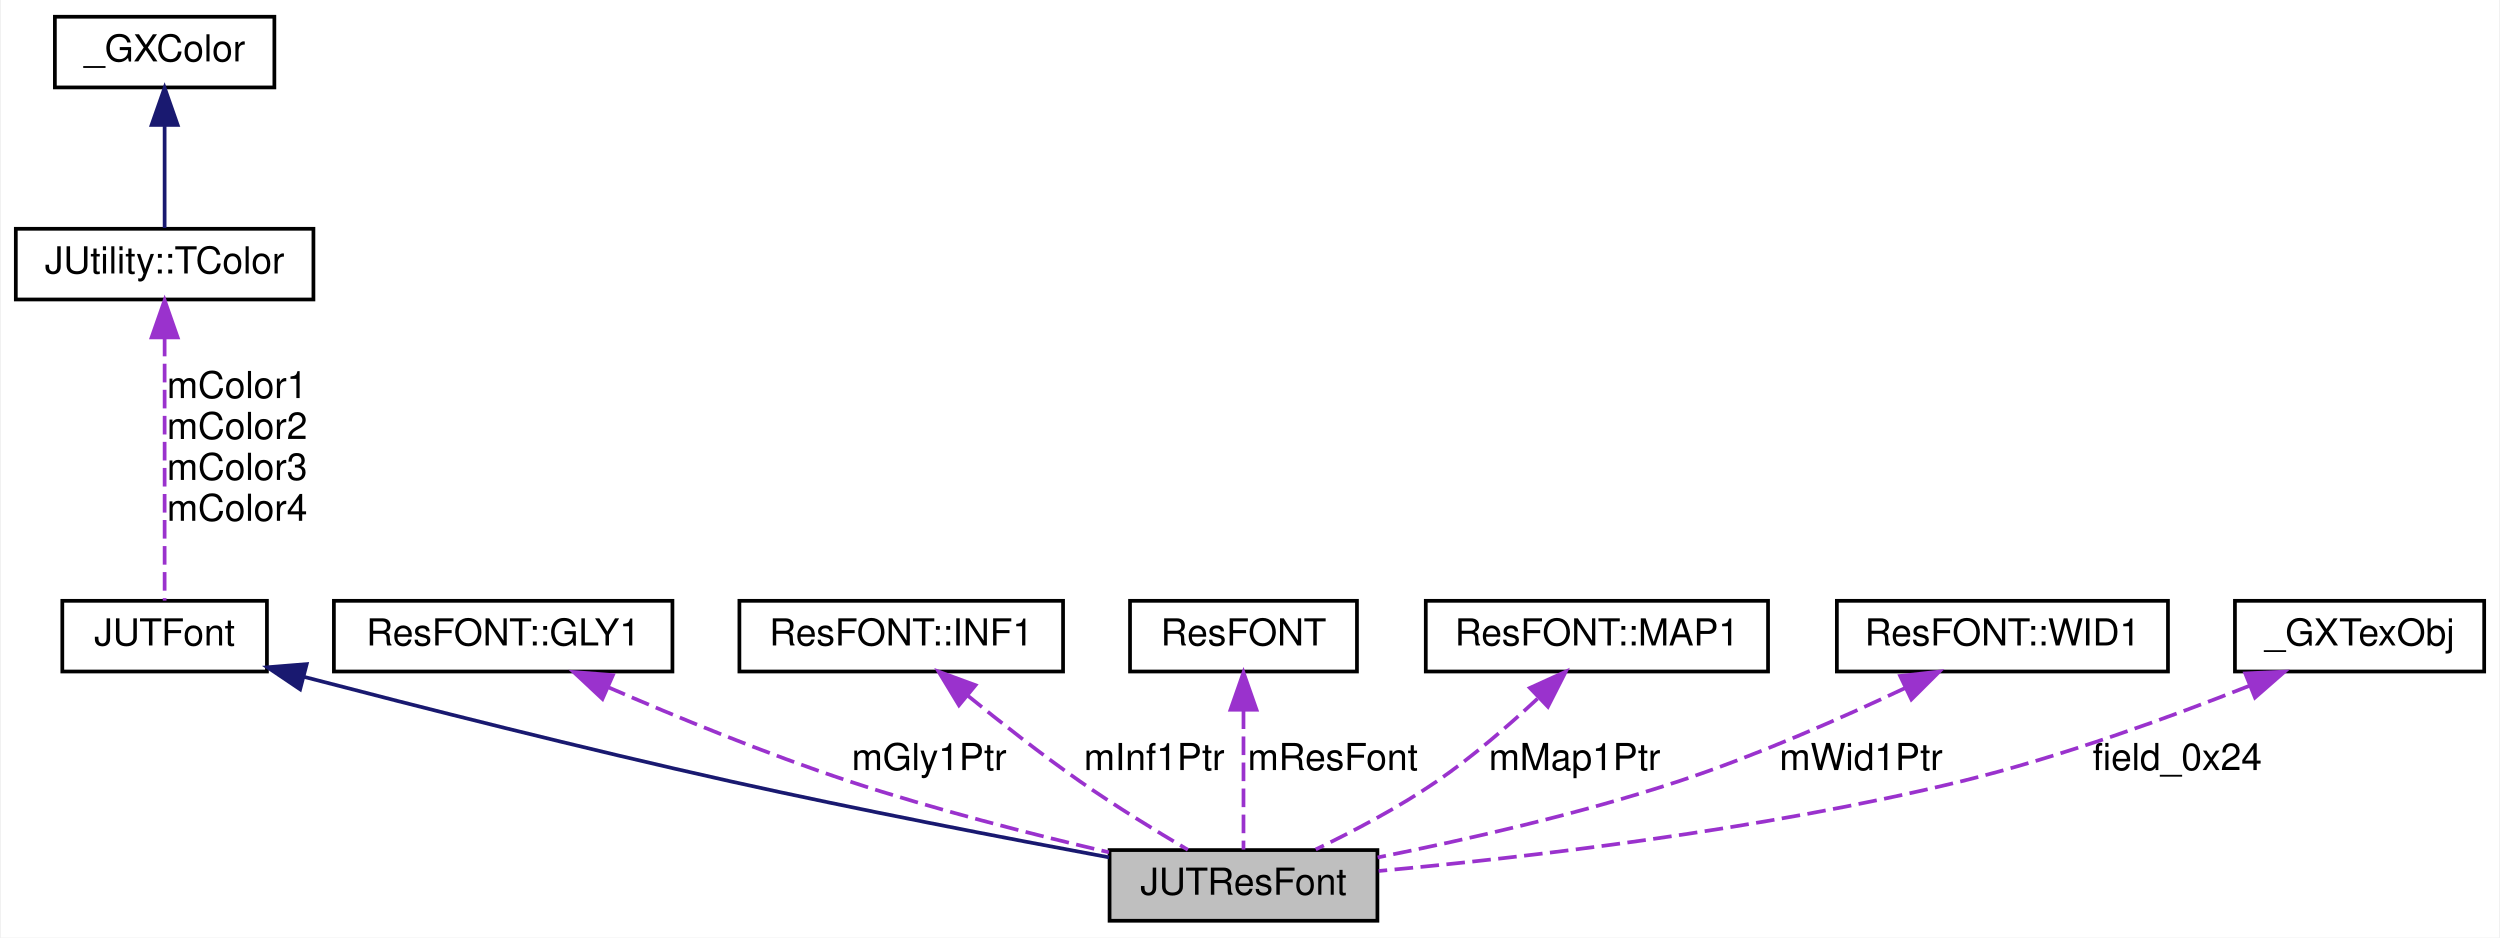
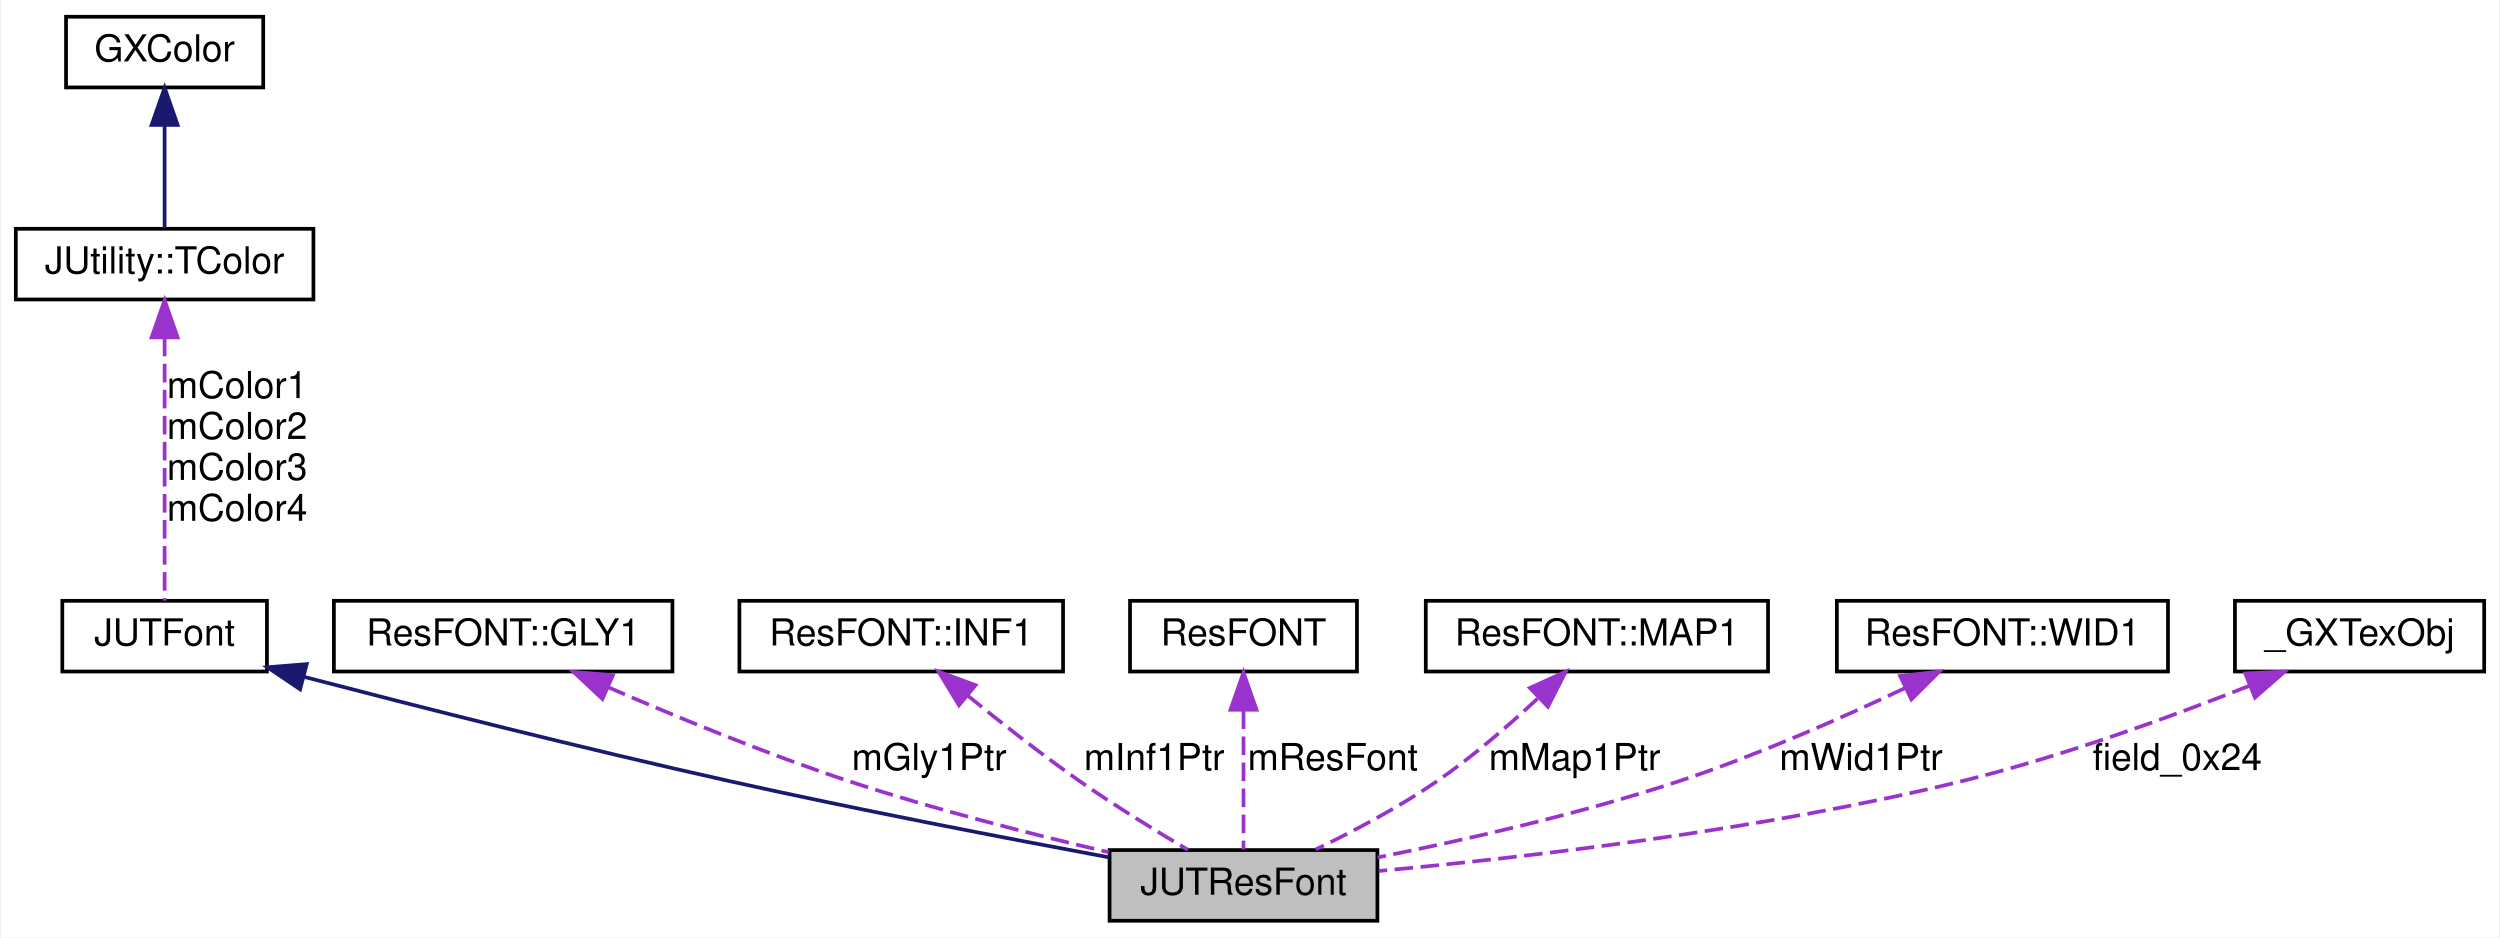
<svg xmlns="http://www.w3.org/2000/svg" xmlns:xlink="http://www.w3.org/1999/xlink" width="672pt" height="252pt" viewBox="0.00 0.00 671.50 252.00">
  <g id="graph0" class="graph" transform="scale(1 1) rotate(0) translate(4 248)">
    <polygon fill="white" stroke="transparent" points="-4,4 -4,-248 667.5,-248 667.5,4 -4,4" />
    <g id="node1" class="node">
      <g id="a_node1">
        <a xlink:title=" ">
          <polygon fill="#bfbfbf" stroke="black" points="294,-0.5 294,-19.5 366,-19.5 366,-0.5 294,-0.5" />
          <text text-anchor="middle" x="330" y="-7.5" font-family="Helvetica,sans-Serif" font-size="10.00">JUTResFont</text>
        </a>
      </g>
    </g>
    <g id="node2" class="node">
      <g id="a_node2">
        <a xlink:href="structJUTFont.html" target="_top" xlink:title=" ">
          <polygon fill="white" stroke="black" points="12.5,-67.5 12.5,-86.5 67.5,-86.5 67.5,-67.5 12.5,-67.5" />
          <text text-anchor="middle" x="40" y="-74.5" font-family="Helvetica,sans-Serif" font-size="10.00">JUTFont</text>
        </a>
      </g>
    </g>
    <g id="edge1" class="edge">
      <path fill="none" stroke="midnightblue" d="M77.48,-66.06C108.17,-58.05 152.76,-46.74 192,-38 226.43,-30.33 265.96,-22.72 293.86,-17.54" />
      <polygon fill="midnightblue" stroke="midnightblue" points="76.42,-62.71 67.63,-68.63 78.19,-69.49 76.42,-62.71" />
    </g>
    <g id="node3" class="node">
      <g id="a_node3">
        <a xlink:href="structJUtility_1_1TColor.html" target="_top" xlink:title=" ">
          <polygon fill="white" stroke="black" points="0,-167.5 0,-186.5 80,-186.5 80,-167.5 0,-167.5" />
          <text text-anchor="middle" x="40" y="-174.5" font-family="Helvetica,sans-Serif" font-size="10.00">JUtility::TColor</text>
        </a>
      </g>
    </g>
    <g id="edge2" class="edge">
      <path fill="none" stroke="#9a32cd" stroke-dasharray="5,2" d="M40,-157.22C40,-135.95 40,-102.22 40,-86.54" />
      <polygon fill="#9a32cd" stroke="#9a32cd" points="36.5,-157.3 40,-167.3 43.5,-157.3 36.5,-157.3" />
      <text text-anchor="middle" x="59.5" y="-141" font-family="Helvetica,sans-Serif" font-size="10.00"> mColor1</text>
      <text text-anchor="middle" x="59.5" y="-130" font-family="Helvetica,sans-Serif" font-size="10.00">mColor2</text>
      <text text-anchor="middle" x="59.5" y="-119" font-family="Helvetica,sans-Serif" font-size="10.00">mColor3</text>
      <text text-anchor="middle" x="59.5" y="-108" font-family="Helvetica,sans-Serif" font-size="10.00">mColor4</text>
    </g>
    <g id="node4" class="node">
      <g id="a_node4">
        <a xlink:href="struct__GXColor.html" target="_top" xlink:title=" ">
-           <polygon fill="white" stroke="black" points="10.5,-224.5 10.5,-243.5 69.5,-243.5 69.5,-224.5 10.5,-224.5" />
-           <text text-anchor="middle" x="40" y="-231.5" font-family="Helvetica,sans-Serif" font-size="10.00">_GXColor</text>
+           <polygon fill="white" stroke="black" points="13.5,-224.5 13.5,-243.5 66.5,-243.5 66.5,-224.5 13.5,-224.5" />
+           <text text-anchor="middle" x="40" y="-231.5" font-family="Helvetica,sans-Serif" font-size="10.00">GXColor</text>
        </a>
      </g>
    </g>
    <g id="edge3" class="edge">
      <path fill="none" stroke="midnightblue" d="M40,-214.12C40,-204.82 40,-194.06 40,-186.71" />
      <polygon fill="midnightblue" stroke="midnightblue" points="36.5,-214.41 40,-224.41 43.5,-214.41 36.5,-214.41" />
    </g>
    <g id="node5" class="node">
      <g id="a_node5">
        <a xlink:href="structResFONT_1_1GLY1.html" target="_top" xlink:title=" ">
          <polygon fill="white" stroke="black" points="85.5,-67.5 85.5,-86.5 176.5,-86.5 176.5,-67.5 85.5,-67.5" />
          <text text-anchor="middle" x="131" y="-74.5" font-family="Helvetica,sans-Serif" font-size="10.00">ResFONT::GLY1</text>
        </a>
      </g>
    </g>
    <g id="edge4" class="edge">
      <path fill="none" stroke="#9a32cd" stroke-dasharray="5,2" d="M159.14,-63.31C177.39,-55.38 201.82,-45.32 224,-38 246.9,-30.44 273.17,-23.74 293.83,-18.9" />
      <polygon fill="#9a32cd" stroke="#9a32cd" points="157.69,-60.12 149.95,-67.35 160.51,-66.53 157.69,-60.12" />
      <text text-anchor="middle" x="245.5" y="-41" font-family="Helvetica,sans-Serif" font-size="10.00"> mGly1Ptr</text>
    </g>
    <g id="node6" class="node">
      <g id="a_node6">
        <a xlink:href="structResFONT_1_1INF1.html" target="_top" xlink:title=" ">
          <polygon fill="white" stroke="black" points="194.5,-67.5 194.5,-86.5 281.5,-86.5 281.5,-67.5 194.5,-67.5" />
          <text text-anchor="middle" x="238" y="-74.5" font-family="Helvetica,sans-Serif" font-size="10.00">ResFONT::INF1</text>
        </a>
      </g>
    </g>
    <g id="edge5" class="edge">
      <path fill="none" stroke="#9a32cd" stroke-dasharray="5,2" d="M255.8,-61.08C264.68,-53.85 275.7,-45.2 286,-38 295.4,-31.43 306.4,-24.68 315.05,-19.57" />
      <polygon fill="#9a32cd" stroke="#9a32cd" points="253.52,-58.42 248.03,-67.48 257.97,-63.82 253.52,-58.42" />
      <text text-anchor="middle" x="306" y="-41" font-family="Helvetica,sans-Serif" font-size="10.00"> mInf1Ptr</text>
    </g>
    <g id="node7" class="node">
      <g id="a_node7">
        <a xlink:href="structResFONT.html" target="_top" xlink:title=" ">
          <polygon fill="white" stroke="black" points="299.5,-67.5 299.5,-86.5 360.5,-86.5 360.5,-67.5 299.5,-67.5" />
          <text text-anchor="middle" x="330" y="-74.5" font-family="Helvetica,sans-Serif" font-size="10.00">ResFONT</text>
        </a>
      </g>
    </g>
    <g id="edge6" class="edge">
      <path fill="none" stroke="#9a32cd" stroke-dasharray="5,2" d="M330,-57.04C330,-44.67 330,-29.12 330,-19.63" />
      <polygon fill="#9a32cd" stroke="#9a32cd" points="326.5,-57.23 330,-67.23 333.5,-57.23 326.5,-57.23" />
      <text text-anchor="middle" x="354" y="-41" font-family="Helvetica,sans-Serif" font-size="10.00"> mResFont</text>
    </g>
    <g id="node8" class="node">
      <g id="a_node8">
        <a xlink:href="structResFONT_1_1MAP1.html" target="_top" xlink:title=" ">
          <polygon fill="white" stroke="black" points="379,-67.5 379,-86.5 471,-86.5 471,-67.5 379,-67.5" />
          <text text-anchor="middle" x="425" y="-74.5" font-family="Helvetica,sans-Serif" font-size="10.00">ResFONT::MAP1</text>
        </a>
      </g>
    </g>
    <g id="edge7" class="edge">
      <path fill="none" stroke="#9a32cd" stroke-dasharray="5,2" d="M409.04,-60.21C401.26,-52.96 391.53,-44.54 382,-38 371.77,-30.98 359.48,-24.52 349.42,-19.68" />
      <polygon fill="#9a32cd" stroke="#9a32cd" points="406.98,-63.08 416.63,-67.47 411.83,-58.03 406.98,-63.08" />
      <text text-anchor="middle" x="419" y="-41" font-family="Helvetica,sans-Serif" font-size="10.00"> mMap1Ptr</text>
    </g>
    <g id="node9" class="node">
      <g id="a_node9">
        <a xlink:href="structResFONT_1_1WID1.html" target="_top" xlink:title=" ">
          <polygon fill="white" stroke="black" points="489.5,-67.5 489.5,-86.5 578.5,-86.5 578.5,-67.5 489.5,-67.5" />
          <text text-anchor="middle" x="534" y="-74.5" font-family="Helvetica,sans-Serif" font-size="10.00">ResFONT::WID1</text>
        </a>
      </g>
    </g>
    <g id="edge8" class="edge">
      <path fill="none" stroke="#9a32cd" stroke-dasharray="5,2" d="M507.75,-63.01C490.74,-54.98 467.93,-44.92 447,-38 420.38,-29.2 389.43,-22.19 366.06,-17.52" />
      <polygon fill="#9a32cd" stroke="#9a32cd" points="506.51,-66.3 517.04,-67.47 509.53,-59.99 506.51,-66.3" />
      <text text-anchor="middle" x="496" y="-41" font-family="Helvetica,sans-Serif" font-size="10.00"> mWid1Ptr</text>
    </g>
    <g id="node10" class="node">
      <g id="a_node10">
        <a xlink:href="struct__GXTexObj.html" target="_top" xlink:title=" ">
          <polygon fill="white" stroke="black" points="596.5,-67.5 596.5,-86.5 663.5,-86.5 663.5,-67.5 596.5,-67.5" />
          <text text-anchor="middle" x="630" y="-74.5" font-family="Helvetica,sans-Serif" font-size="10.00">_GXTexObj</text>
        </a>
      </g>
    </g>
    <g id="edge9" class="edge">
      <path fill="none" stroke="#9a32cd" stroke-dasharray="5,2" d="M600.45,-63.68C579.23,-55.29 549.78,-44.56 523,-38 469.27,-24.84 405.45,-17.48 366.34,-13.88" />
      <polygon fill="#9a32cd" stroke="#9a32cd" points="599.28,-66.98 609.86,-67.46 601.89,-60.49 599.28,-66.98" />
      <text text-anchor="middle" x="581" y="-41" font-family="Helvetica,sans-Serif" font-size="10.00"> field_0x24</text>
    </g>
  </g>
</svg>
